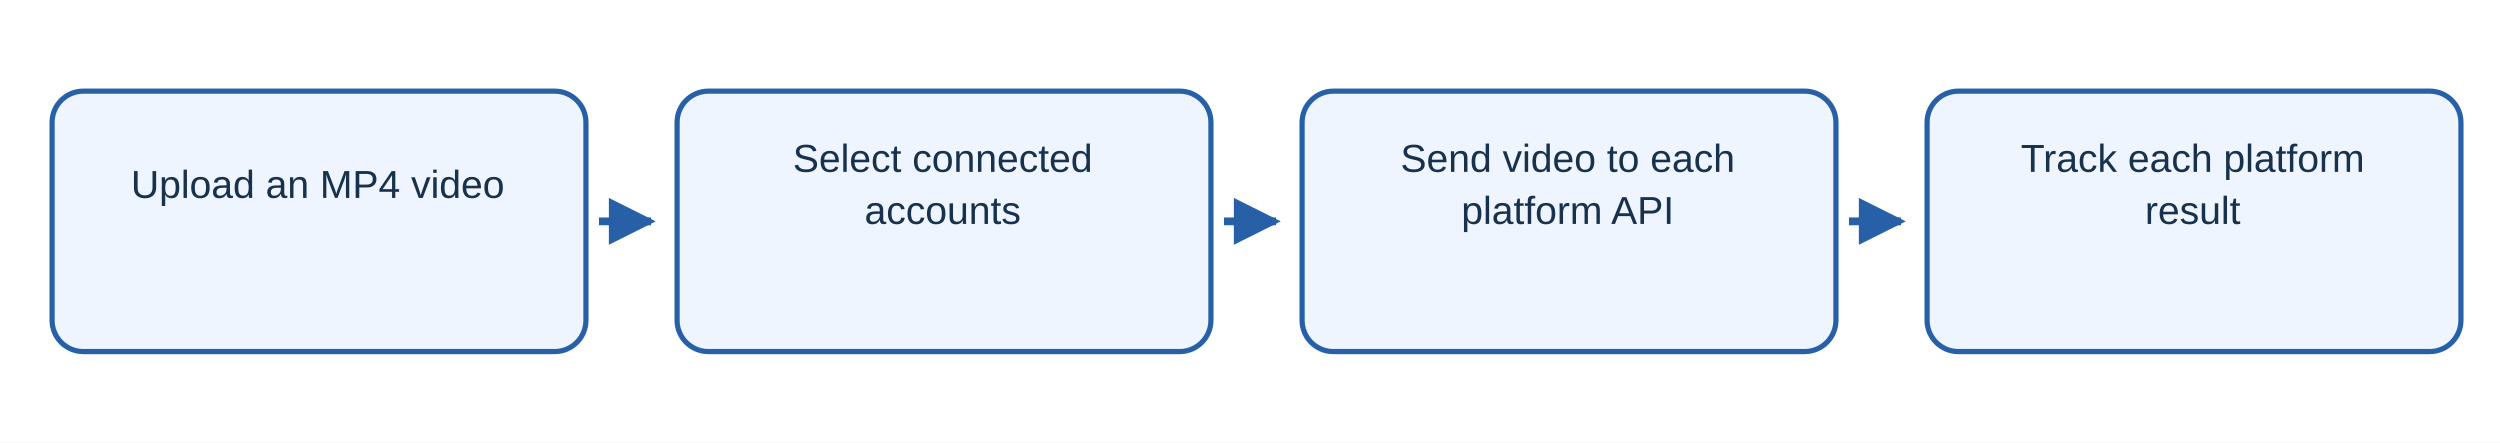
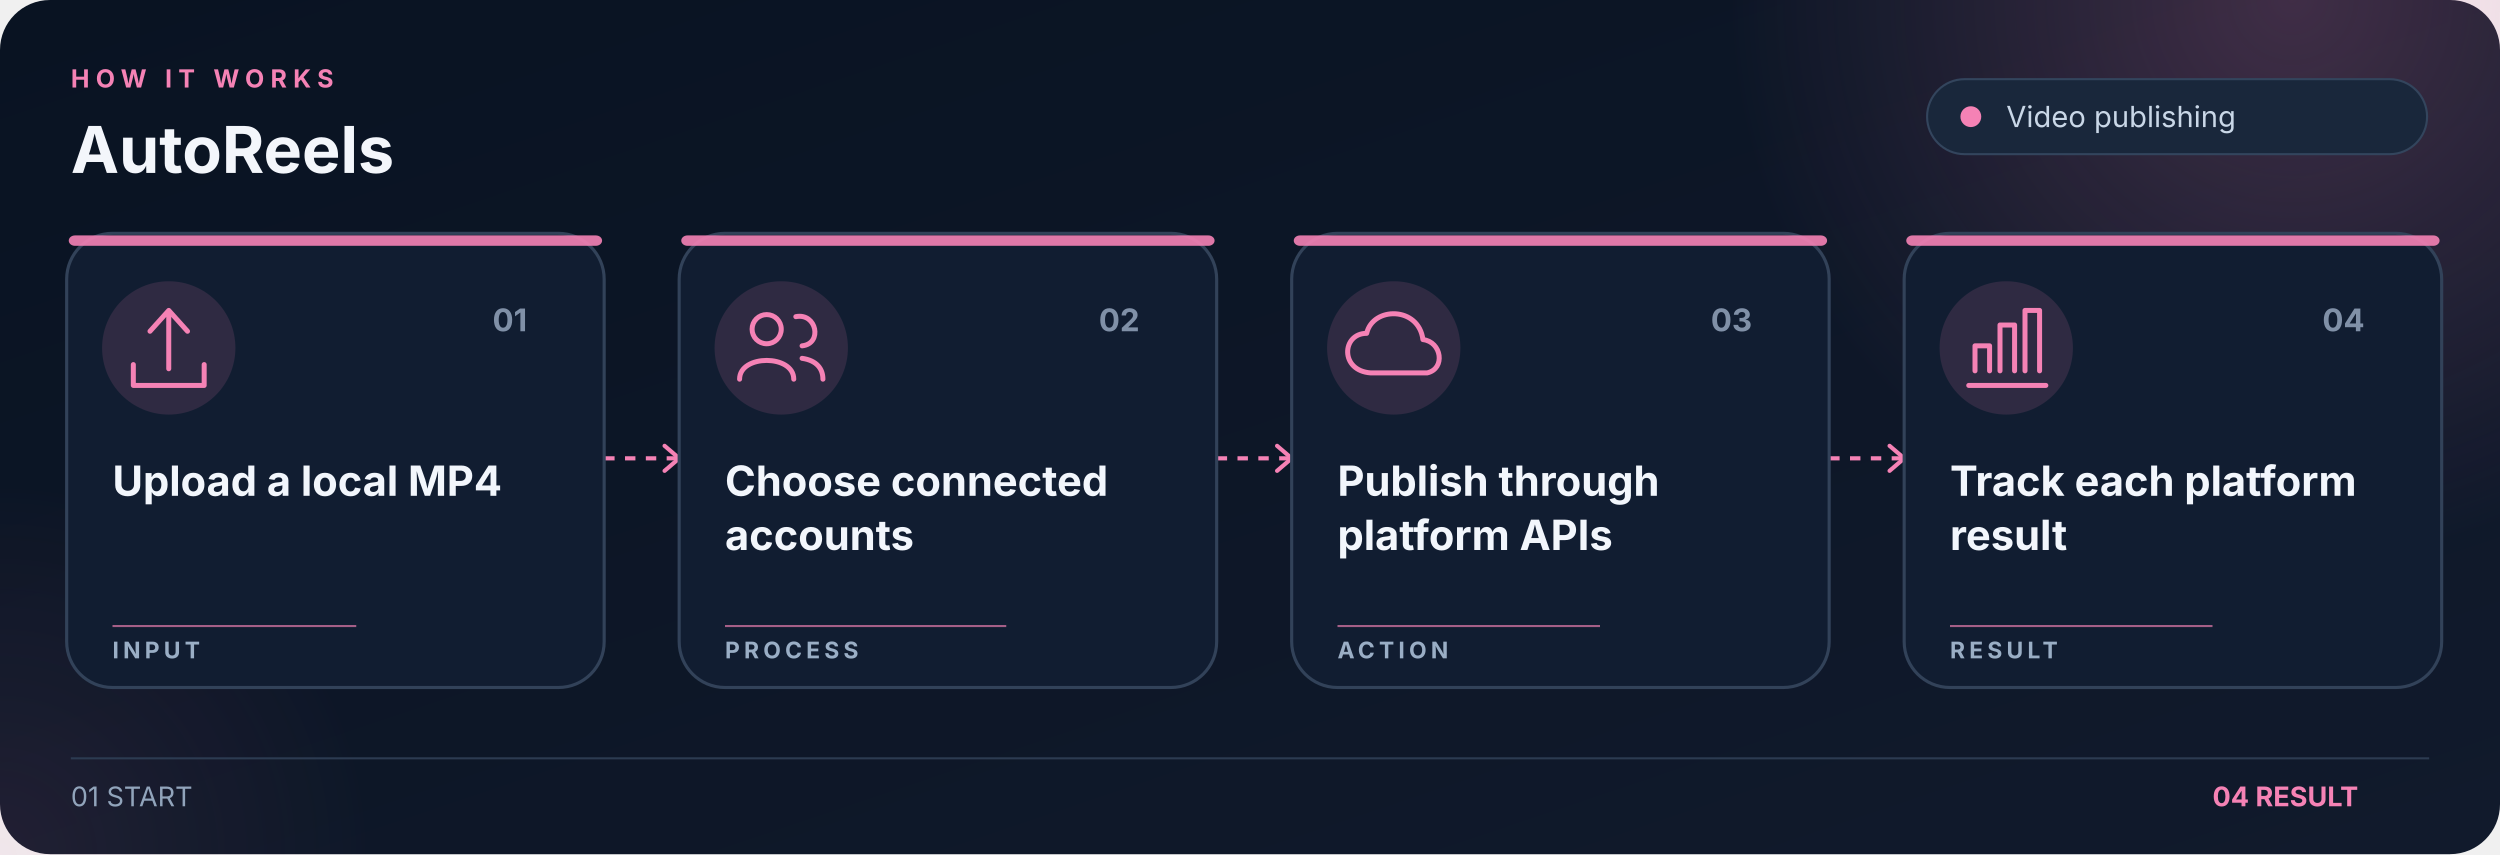
- <svg xmlns="http://www.w3.org/2000/svg" width="960" height="170" viewBox="0 0 960 170" role="img" aria-label="Workflow: Upload an MP4 video, Select connected accounts, Send video to each platform API, Track each platform result">
+ <svg xmlns="http://www.w3.org/2000/svg" width="1200" height="410" viewBox="0 0 1200 410" role="img" aria-label="Workflow for AutoReels: Upload a local MP4, Choose connected accounts, Publish through platform APIs, Track each platform result">
  <defs>
-     <marker id="arrow" viewBox="0 0 10 10" refX="9" refY="5" markerWidth="6" markerHeight="6" orient="auto">
-       <path d="M 0 0 L 10 5 L 0 10 z" fill="#2860a8" />
-     </marker>
+     <linearGradient id="bg" x2="1" y2="1">
+       <stop stop-color="#091322" />
+       <stop offset="1" stop-color="#111a2c" />
+     </linearGradient>
+     <radialGradient id="glow">
+       <stop stop-color="#f582b5" stop-opacity=".22" />
+       <stop offset="1" stop-color="#f582b5" stop-opacity="0" />
+     </radialGradient>
  </defs>
-   <rect width="960" height="170" fill="white" />
-   <rect x="20" y="35" width="205" height="100" rx="12" fill="#eef5ff" stroke="#2860a8" stroke-width="2" />
-   <text x="122" y="76" text-anchor="middle" fill="#18324d" font-family="Arial,sans-serif" font-size="15">Upload an MP4 video</text>
-   <path d="M 230 85 h 20" stroke="#2860a8" stroke-width="3" marker-end="url(#arrow)" />
-   <rect x="260" y="35" width="205" height="100" rx="12" fill="#eef5ff" stroke="#2860a8" stroke-width="2" />
-   <text x="362" y="66" text-anchor="middle" fill="#18324d" font-family="Arial,sans-serif" font-size="15">Select connected</text>
-   <text x="362" y="86" text-anchor="middle" fill="#18324d" font-family="Arial,sans-serif" font-size="15">accounts</text>
-   <path d="M 470 85 h 20" stroke="#2860a8" stroke-width="3" marker-end="url(#arrow)" />
-   <rect x="500" y="35" width="205" height="100" rx="12" fill="#eef5ff" stroke="#2860a8" stroke-width="2" />
-   <text x="602" y="66" text-anchor="middle" fill="#18324d" font-family="Arial,sans-serif" font-size="15">Send video to each</text>
-   <text x="602" y="86" text-anchor="middle" fill="#18324d" font-family="Arial,sans-serif" font-size="15">platform API</text>
-   <path d="M 710 85 h 20" stroke="#2860a8" stroke-width="3" marker-end="url(#arrow)" />
-   <rect x="740" y="35" width="205" height="100" rx="12" fill="#eef5ff" stroke="#2860a8" stroke-width="2" />
-   <text x="842" y="66" text-anchor="middle" fill="#18324d" font-family="Arial,sans-serif" font-size="15">Track each platform</text>
-   <text x="842" y="86" text-anchor="middle" fill="#18324d" font-family="Arial,sans-serif" font-size="15">result</text>
+   <style>
+ text { font-family: Inter, Arial, sans-serif; }
+ .flow { animation: move 1.2s linear infinite; }
+ .beacon { animation: pulse 2.2s ease-in-out infinite; }
+ @keyframes move { to { stroke-dashoffset: -20; } }
+ @keyframes pulse { 50% { opacity: .25; } }
+ @media (prefers-reduced-motion: reduce) { .flow,.beacon { animation: none; } }
+ </style>
+   <rect width="1200" height="410" rx="24" fill="url(#bg)" />
+   <circle cx="1100" cy="0" r="270" fill="url(#glow)" />
+   <circle cx="0" cy="410" r="180" fill="url(#glow)" opacity=".4" />
+   <text x="34" y="42" fill="#f582b5" font-size="12" font-weight="700" letter-spacing="3">HOW IT WORKS</text>
+   <text x="34" y="83" fill="#f3f6fb" font-size="31" font-weight="700">AutoReels</text>
+   <rect x="925" y="38" width="240" height="36" rx="18" fill="#19273b" stroke="#33455d" />
+   <circle class="beacon" cx="946" cy="56" r="5" fill="#f582b5" />
+   <text x="963" y="61" fill="#c9d7e7" font-size="14">Video publishing</text>
+   <path d="M290 220 H326" stroke="#f582b5" stroke-width="2" stroke-dasharray="5 5" class="flow" />
+   <path d="m319 214 7 6-7 6" fill="none" stroke="#f582b5" stroke-width="2" stroke-linecap="round" stroke-linejoin="round" />
+   <path d="M584 220 H620" stroke="#f582b5" stroke-width="2" stroke-dasharray="5 5" class="flow" />
+   <path d="m613 214 7 6-7 6" fill="none" stroke="#f582b5" stroke-width="2" stroke-linecap="round" stroke-linejoin="round" />
+   <path d="M878 220 H914" stroke="#f582b5" stroke-width="2" stroke-dasharray="5 5" class="flow" />
+   <path d="m907 214 7 6-7 6" fill="none" stroke="#f582b5" stroke-width="2" stroke-linecap="round" stroke-linejoin="round" />
+   <g class="card c0" aria-label="Step 1: Upload a local MP4">
+     <rect x="32" y="112" width="258" height="218" rx="22" fill="#111d31" stroke="#324259" stroke-width="1.5" />
+     <rect x="33" y="113" width="256" height="5" rx="3" fill="#f582b5" opacity=".9" />
+     <circle cx="81" cy="167" r="32" fill="#f582b5" opacity=".13" />
+     <g transform="translate(57 143)" fill="none" stroke="#f582b5" stroke-width="2.4" stroke-linecap="round" stroke-linejoin="round">
+       <path d="M24 34V6m-9 10 9-10 9 10M7 32v10h34V32" />
+     </g>
+     <text x="253" y="159" text-anchor="end" fill="#8090a7" font-size="15" font-weight="700">01</text>
+     <text x="54" y="238" fill="#f2f6fc" font-size="20" font-weight="650">
+       <tspan x="54" dy="0">Upload a local MP4</tspan>
+     </text>
+     <rect x="54" y="300" width="117" height="1" fill="#f582b5" opacity=".65" />
+     <text x="54" y="316" fill="#9aaec5" font-size="11" font-weight="700" letter-spacing="2">INPUT</text>
+   </g>
+   <g class="card c1" aria-label="Step 2: Choose connected accounts">
+     <rect x="326" y="112" width="258" height="218" rx="22" fill="#111d31" stroke="#324259" stroke-width="1.5" />
+     <rect x="327" y="113" width="256" height="5" rx="3" fill="#f582b5" opacity=".9" />
+     <circle cx="375" cy="167" r="32" fill="#f582b5" opacity=".13" />
+     <g transform="translate(351 143)" fill="none" stroke="#f582b5" stroke-width="2.4" stroke-linecap="round" stroke-linejoin="round">
+       <circle cx="17" cy="15" r="7" />
+       <path d="M4 39c0-12 26-12 26 0M31 9c10-2 13 13 3 14M34 29c7 1 10 5 10 10" />
+     </g>
+     <text x="547" y="159" text-anchor="end" fill="#8090a7" font-size="15" font-weight="700">02</text>
+     <text x="348" y="238" fill="#f2f6fc" font-size="20" font-weight="650">
+       <tspan x="348" dy="0">Choose connected</tspan>
+       <tspan x="348" dy="26">accounts</tspan>
+     </text>
+     <rect x="348" y="300" width="135" height="1" fill="#f582b5" opacity=".65" />
+     <text x="348" y="316" fill="#9aaec5" font-size="11" font-weight="700" letter-spacing="2">PROCESS</text>
+   </g>
+   <g class="card c2" aria-label="Step 3: Publish through platform APIs">
+     <rect x="620" y="112" width="258" height="218" rx="22" fill="#111d31" stroke="#324259" stroke-width="1.5" />
+     <rect x="621" y="113" width="256" height="5" rx="3" fill="#f582b5" opacity=".9" />
+     <circle cx="669" cy="167" r="32" fill="#f582b5" opacity=".13" />
+     <g transform="translate(645 143)" fill="none" stroke="#f582b5" stroke-width="2.4" stroke-linecap="round" stroke-linejoin="round">
+       <path d="M13 36h27c9-2 7-15-2-16-2-16-24-16-27-3-12 0-13 18 2 19z" />
+     </g>
+     <text x="841" y="159" text-anchor="end" fill="#8090a7" font-size="15" font-weight="700">03</text>
+     <text x="642" y="238" fill="#f2f6fc" font-size="20" font-weight="650">
+       <tspan x="642" dy="0">Publish through</tspan>
+       <tspan x="642" dy="26">platform APIs</tspan>
+     </text>
+     <rect x="642" y="300" width="126" height="1" fill="#f582b5" opacity=".65" />
+     <text x="642" y="316" fill="#9aaec5" font-size="11" font-weight="700" letter-spacing="2">ACTION</text>
+   </g>
+   <g class="card c3" aria-label="Step 4: Track each platform result">
+     <rect x="914" y="112" width="258" height="218" rx="22" fill="#111d31" stroke="#324259" stroke-width="1.5" />
+     <rect x="915" y="113" width="256" height="5" rx="3" fill="#f582b5" opacity=".9" />
+     <circle cx="963" cy="167" r="32" fill="#f582b5" opacity=".13" />
+     <g transform="translate(939 143)" fill="none" stroke="#f582b5" stroke-width="2.4" stroke-linecap="round" stroke-linejoin="round">
+       <path d="M6 42h37M9 35V23h7v12M21 35V13h7v22M33 35V6h7v29" />
+     </g>
+     <text x="1135" y="159" text-anchor="end" fill="#8090a7" font-size="15" font-weight="700">04</text>
+     <text x="936" y="238" fill="#f2f6fc" font-size="20" font-weight="650">
+       <tspan x="936" dy="0">Track each platform</tspan>
+       <tspan x="936" dy="26">result</tspan>
+     </text>
+     <rect x="936" y="300" width="126" height="1" fill="#f582b5" opacity=".65" />
+     <text x="936" y="316" fill="#9aaec5" font-size="11" font-weight="700" letter-spacing="2">RESULT</text>
+   </g>
+   <path d="M34 364 H1166" stroke="#2c3b51" stroke-width="1" />
+   <text x="34" y="387" fill="#91a4bb" font-size="13">01  START</text>
+   <text x="1062" y="387" fill="#f582b5" font-size="13" font-weight="700">04  RESULT</text>
</svg>
